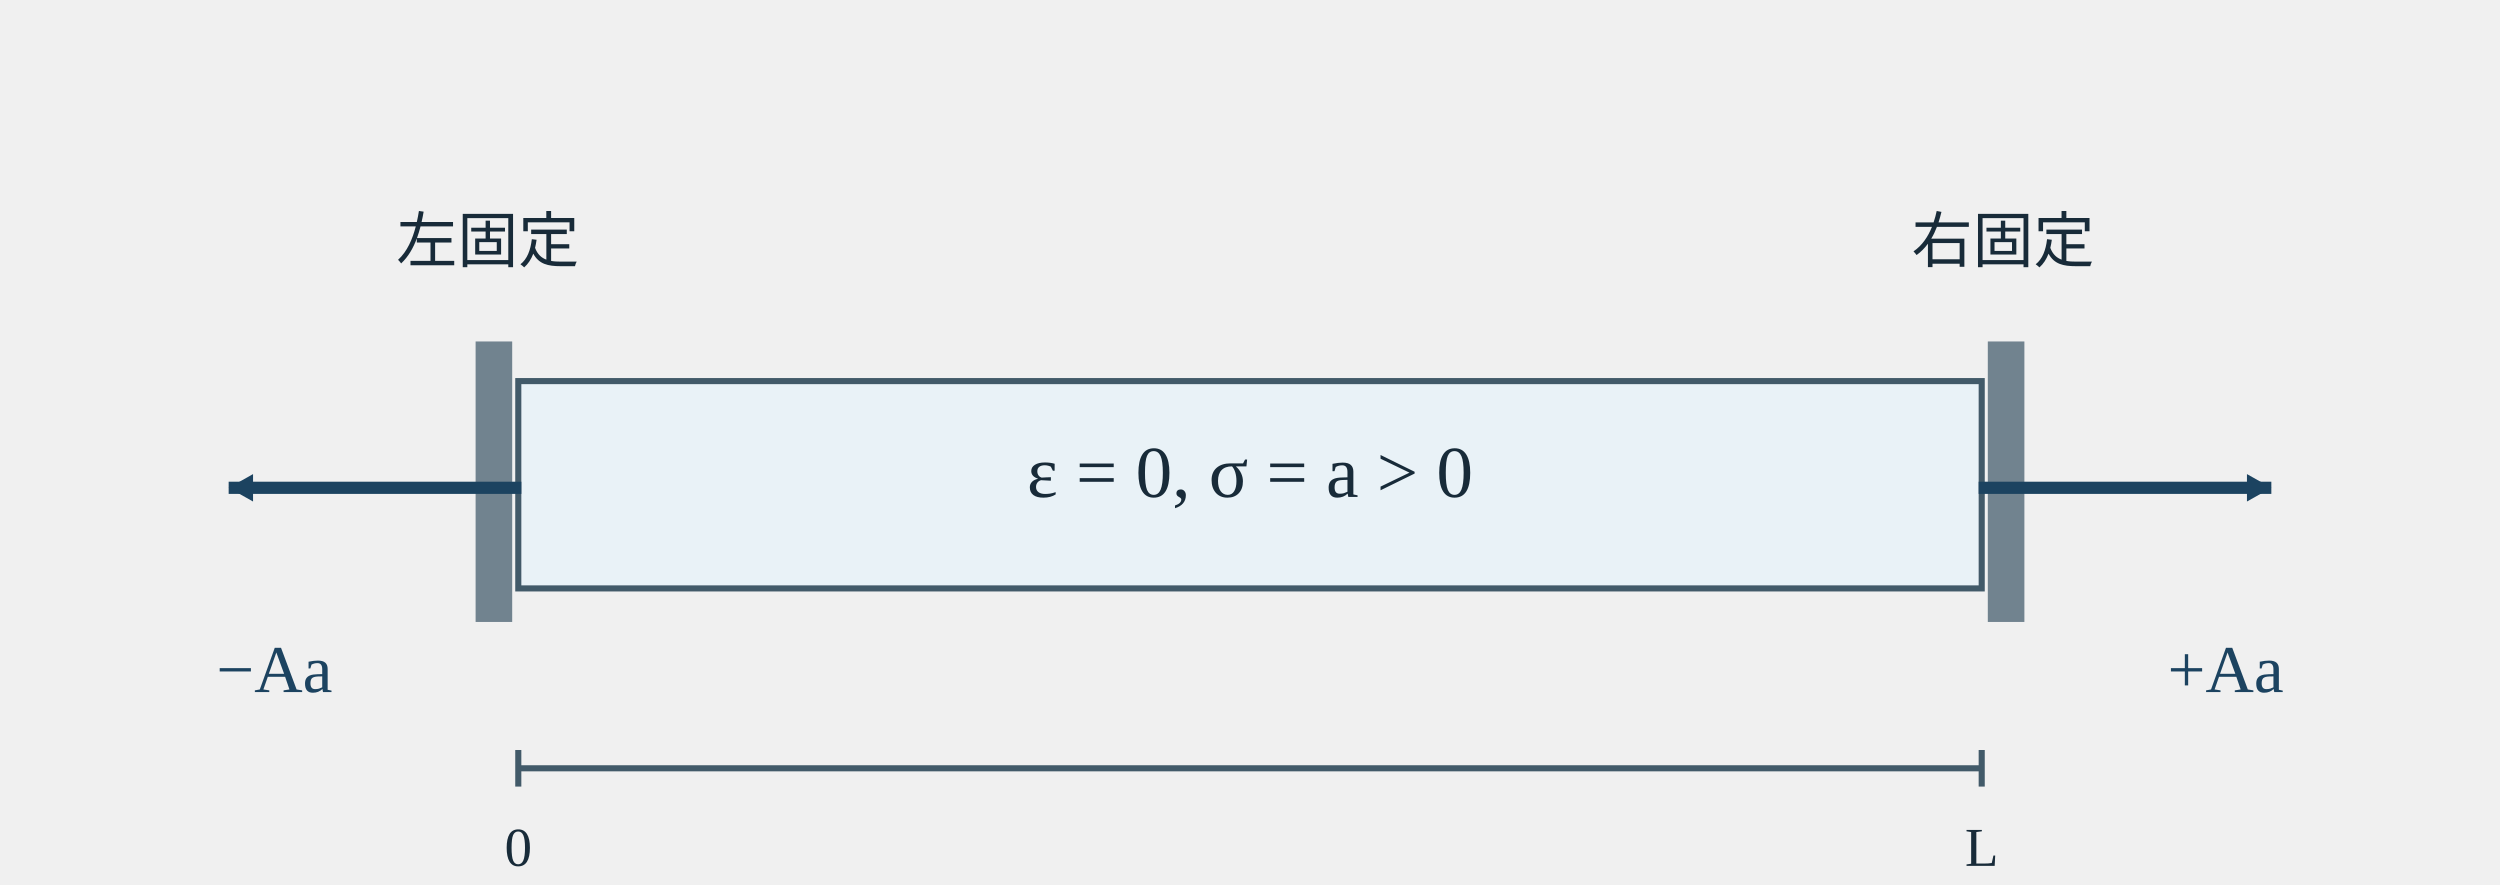
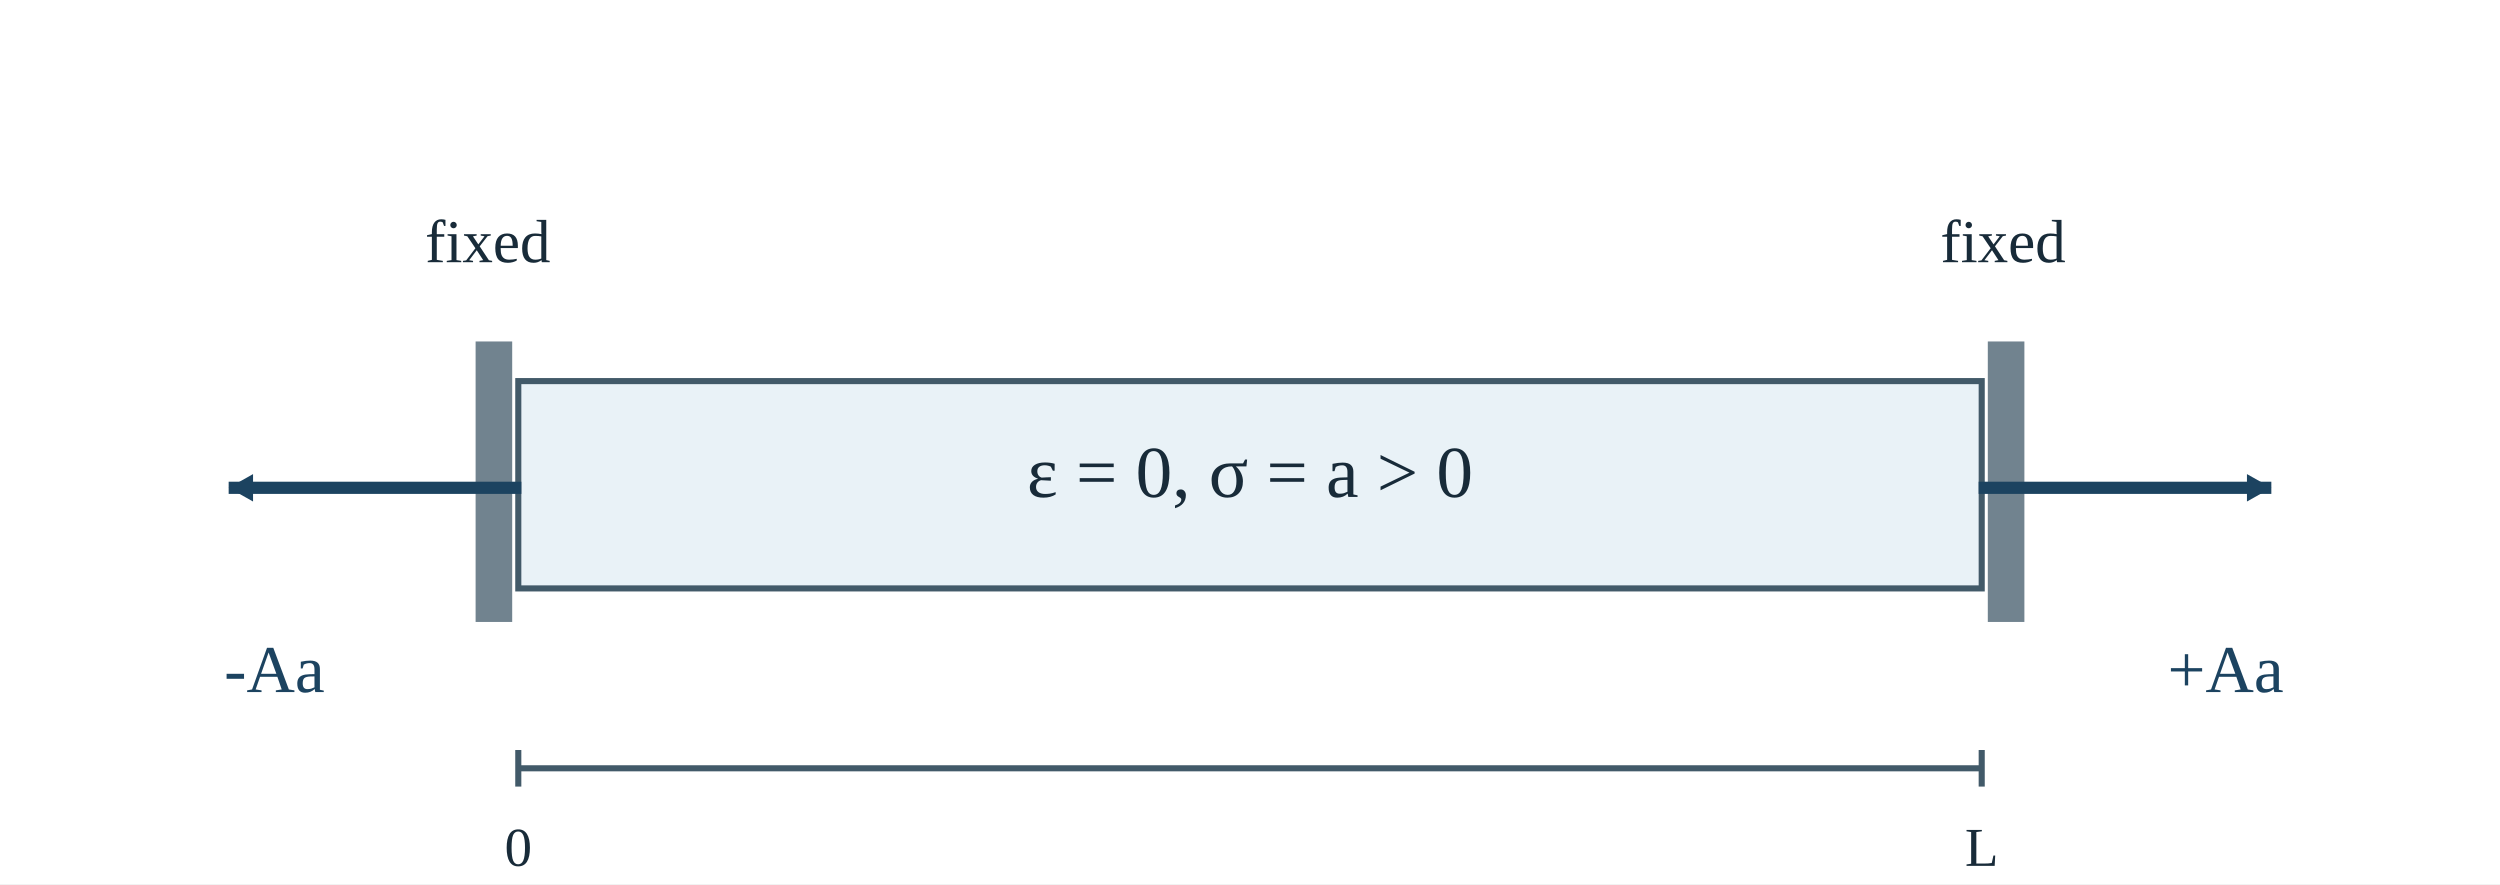
<svg xmlns="http://www.w3.org/2000/svg" viewBox="0 0 820 290" width="820" height="290" role="img" aria-labelledby="title desc" data-layout-lint="strict">
+   <rect x="0" y="0" width="820" height="290" fill="#ffffff" />
  <defs>
    <marker id="arrow" markerWidth="9" markerHeight="9" refX="8" refY="4.5" orient="auto" markerUnits="userSpaceOnUse">
      <path d="M0 0 L8 4.5 L0 9 Z" fill="#1c4360" />
    </marker>
  </defs>
  <rect x="170" y="125" width="480" height="68" fill="#e9f2f7" stroke="#425a69" stroke-width="2" />
  <rect x="156" y="112" width="12" height="92" fill="#71838f" />
  <rect x="652" y="112" width="12" height="92" fill="#71838f" />
-   <text x="160" y="86" font-size="20" text-anchor="middle" fill="#182b39">左固定</text>
-   <text x="657" y="86" font-size="20" text-anchor="middle" fill="#182b39">右固定</text>
+   <text x="160" y="86" font-size="20" text-anchor="middle" fill="#182b39">fixed</text>
+   <text x="657" y="86" font-size="20" text-anchor="middle" fill="#182b39">fixed</text>
  <text x="410" y="163" font-size="24" text-anchor="middle" fill="#182b39">ε = 0, σ = a &gt; 0</text>
  <line x1="171" y1="160" x2="75" y2="160" stroke="#1c4360" stroke-width="4" marker-end="url(#arrow)" />
  <line x1="649" y1="160" x2="745" y2="160" stroke="#1c4360" stroke-width="4" marker-end="url(#arrow)" />
-   <text x="90" y="227" font-size="22" text-anchor="middle" fill="#1c4360">−Aa</text>
+   <text x="90" y="227" font-size="22" text-anchor="middle" fill="#1c4360">-Aa</text>
  <text x="730" y="227" font-size="22" text-anchor="middle" fill="#1c4360">+Aa</text>
  <line x1="170" y1="252" x2="650" y2="252" stroke="#425a69" stroke-width="2" />
  <line x1="170" y1="246" x2="170" y2="258" stroke="#425a69" stroke-width="2" />
  <line x1="650" y1="246" x2="650" y2="258" stroke="#425a69" stroke-width="2" />
  <text x="170" y="284" font-size="18" text-anchor="middle" fill="#182b39">0</text>
  <text x="650" y="284" font-size="18" text-anchor="middle" fill="#182b39">L</text>
</svg>
